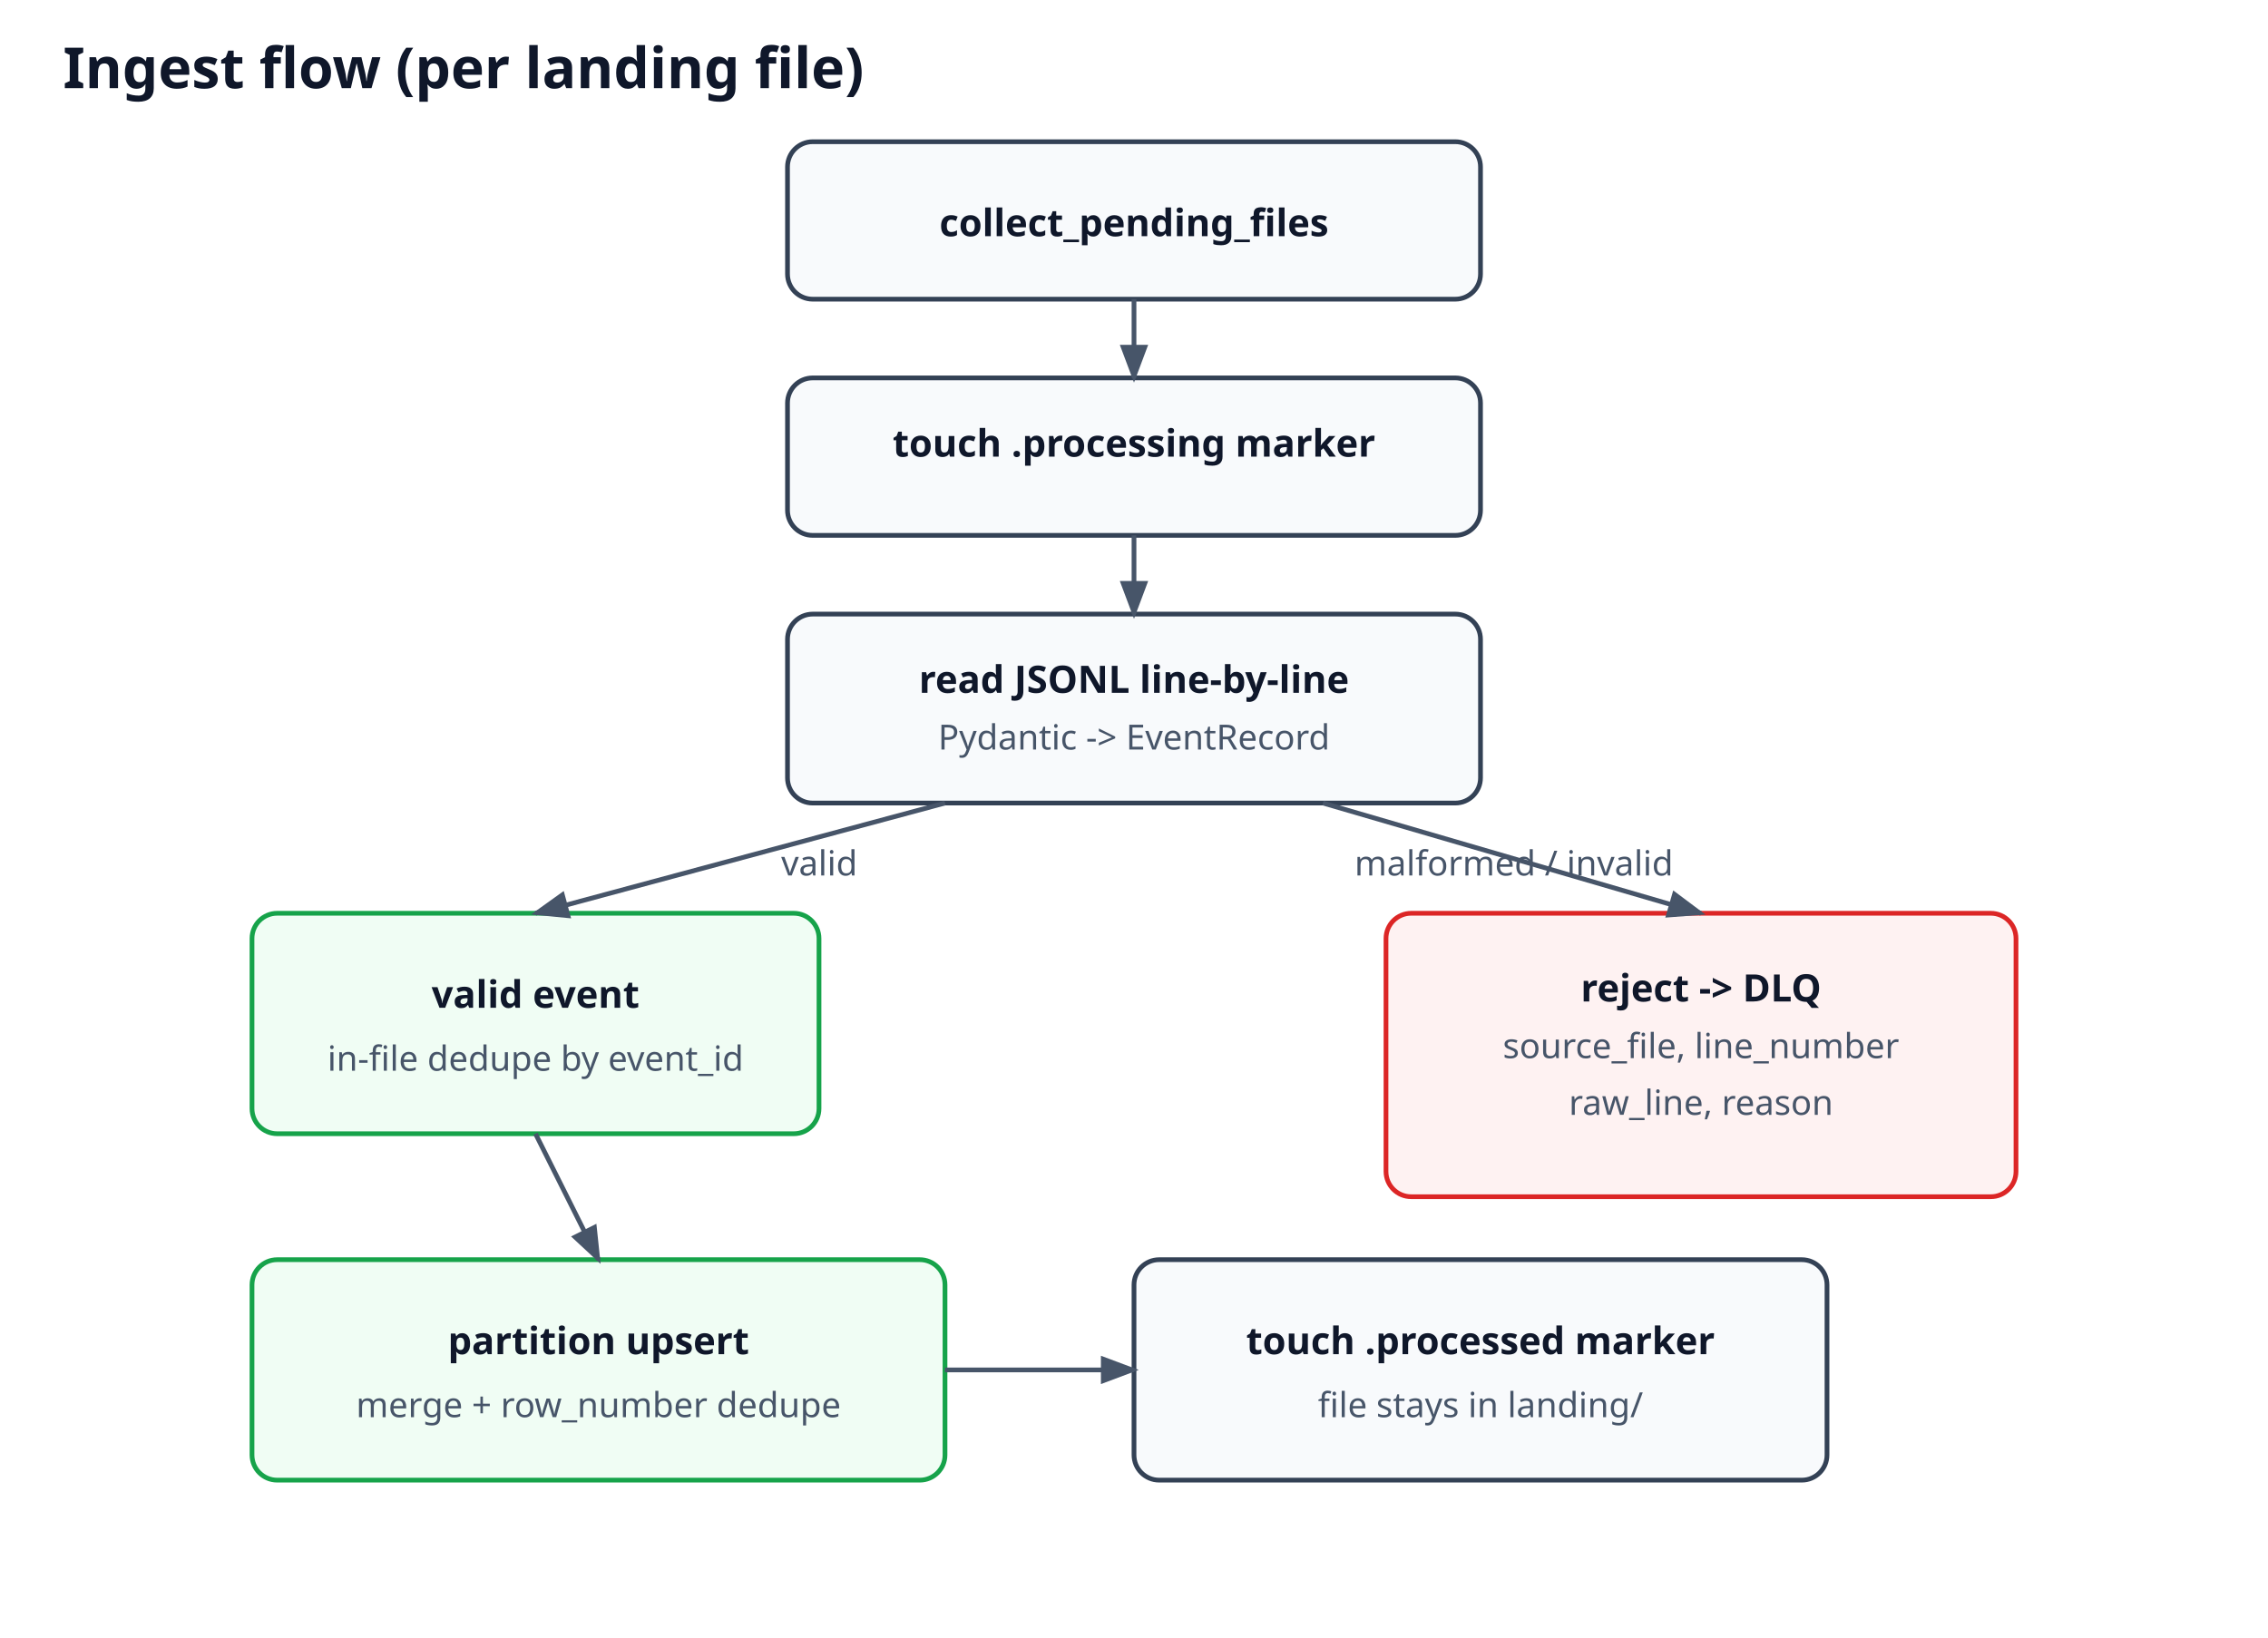
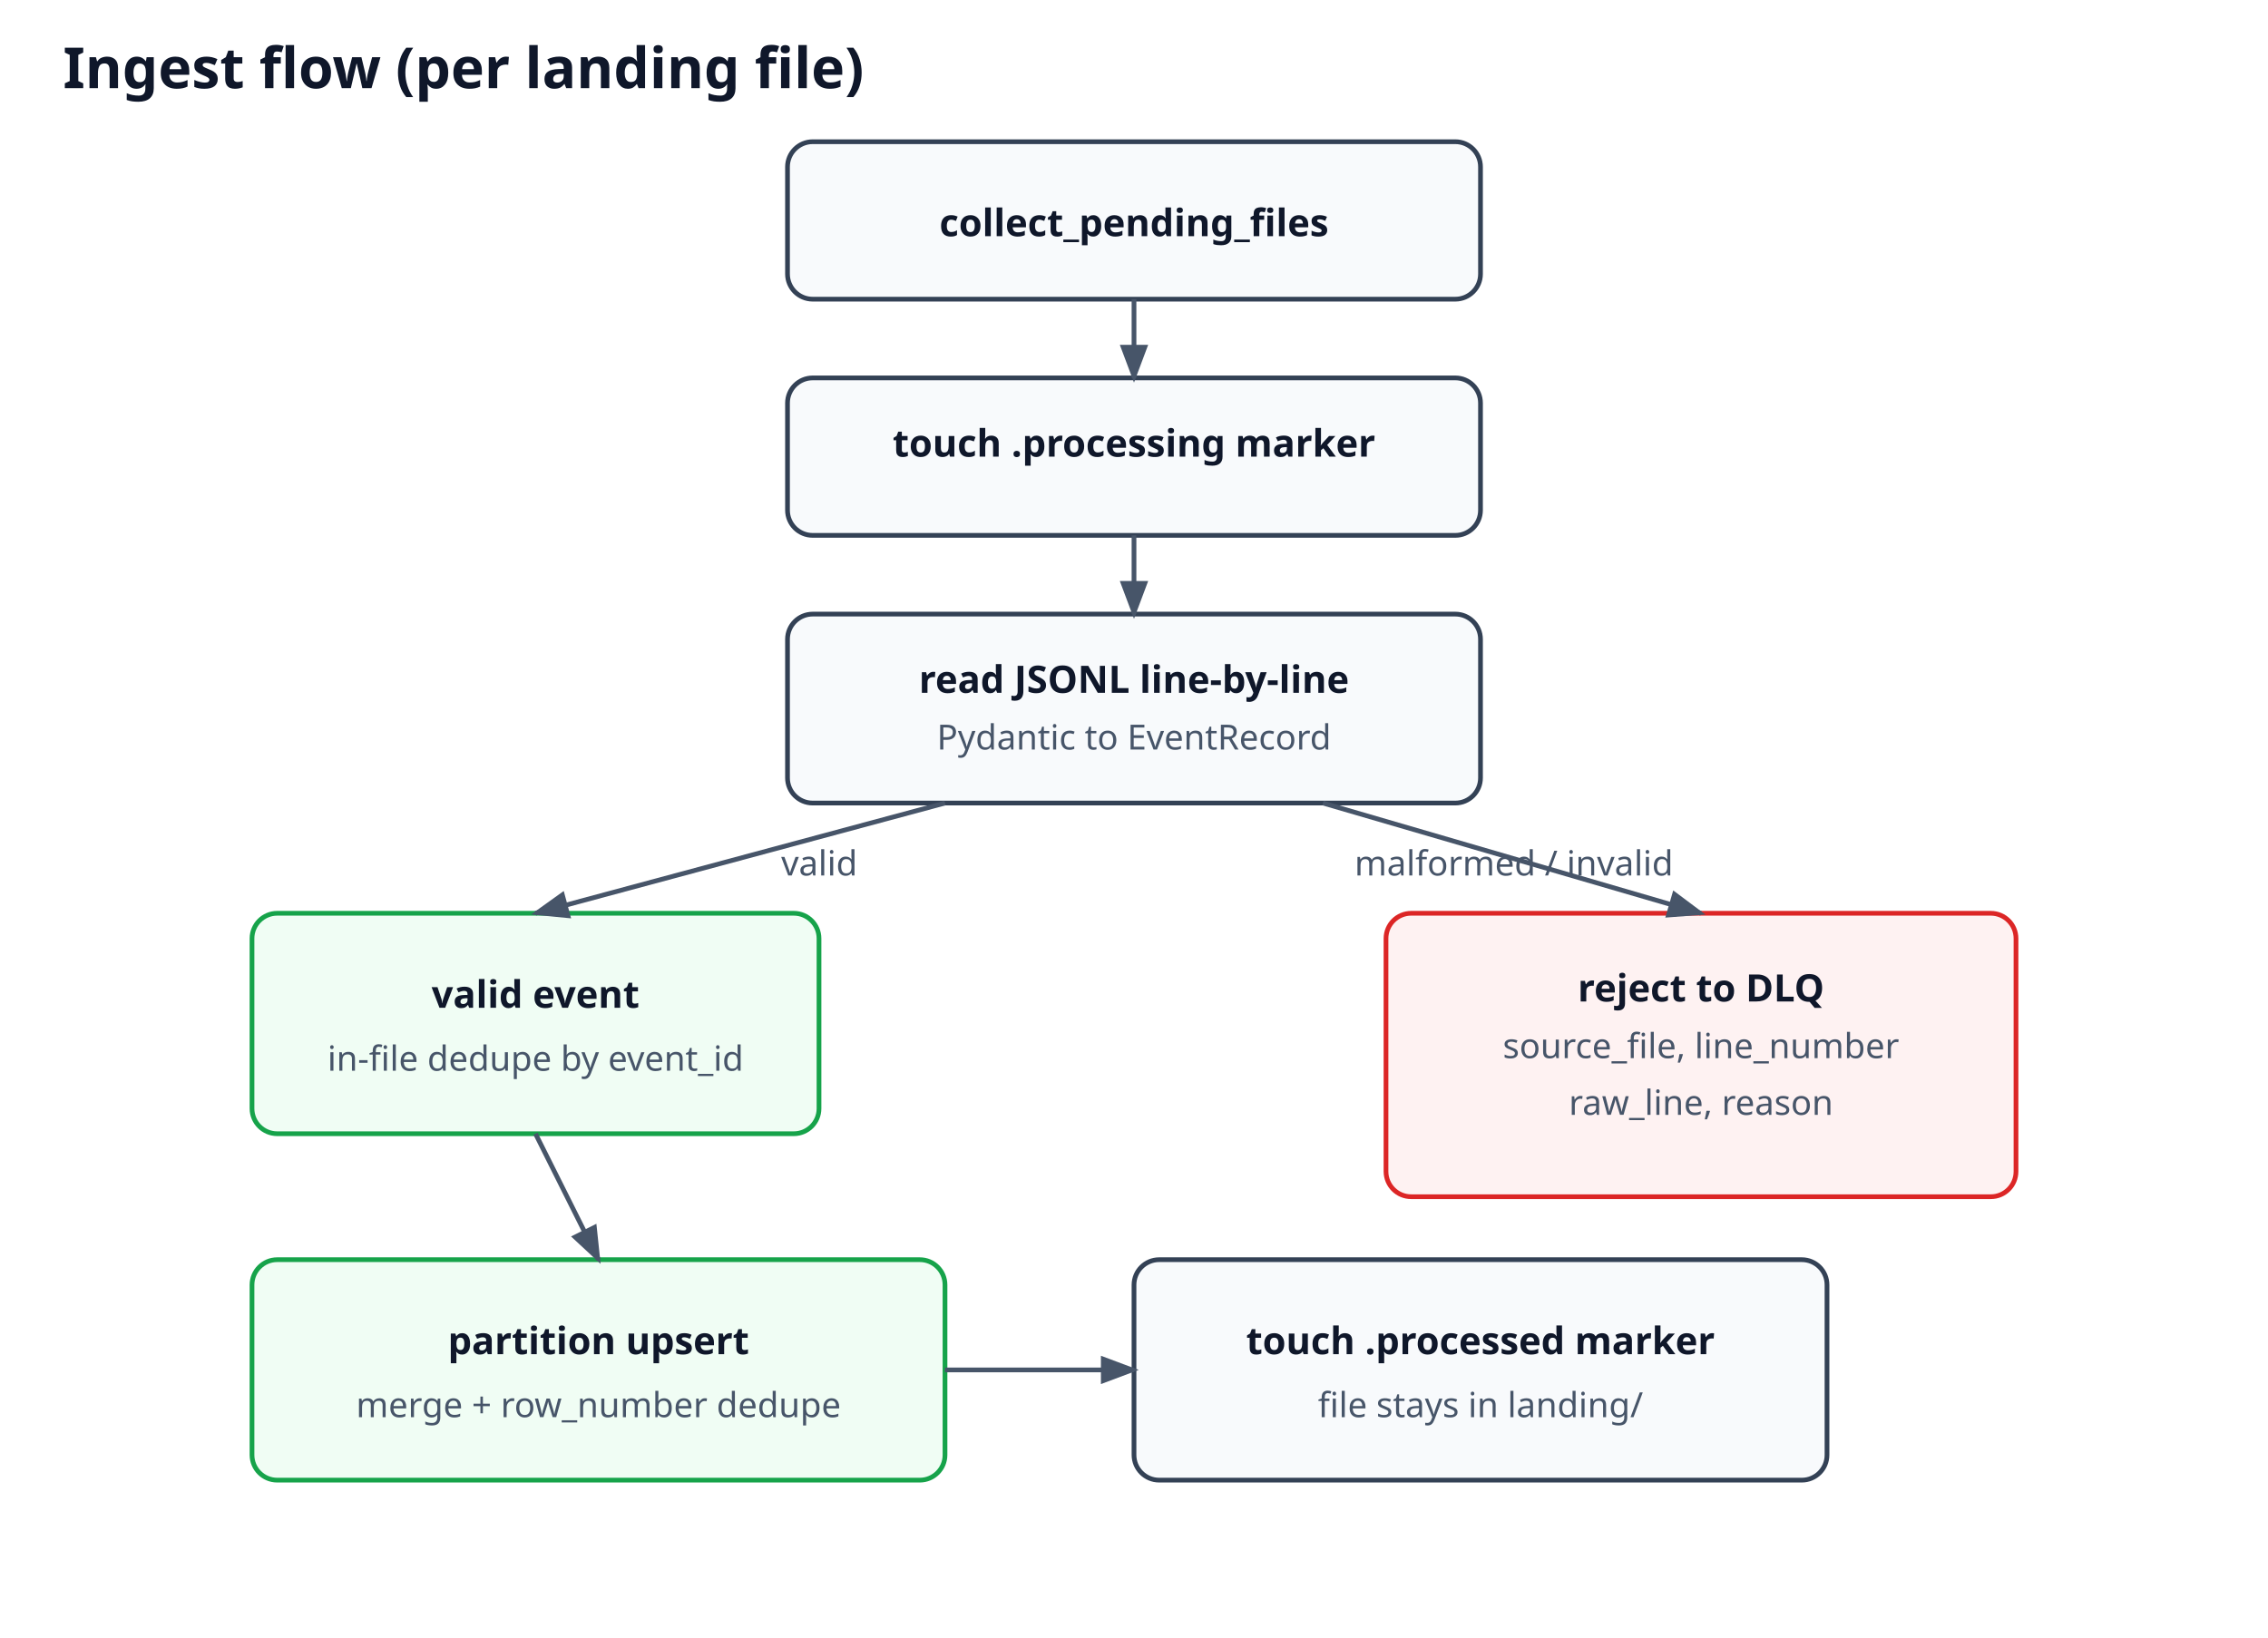
<svg xmlns="http://www.w3.org/2000/svg" viewBox="0 0 720 520" font-family="Segoe UI, system-ui, sans-serif">
  <defs>
    <marker id="arrow" markerWidth="8" markerHeight="8" refX="7" refY="3" orient="auto">
      <path d="M0,0 L8,3 L0,6 Z" fill="#475569" />
    </marker>
    <style>
      .title { font-size: 18px; font-weight: 700; fill: #0f172a; }
      .step { fill: #f8fafc; stroke: #334155; stroke-width: 1.5; rx: 8; }
      .decision { fill: #fff7ed; stroke: #ea580c; stroke-width: 1.5; }
      .ok { fill: #f0fdf4; stroke: #16a34a; }
      .bad { fill: #fef2f2; stroke: #dc2626; }
      .label { font-size: 12px; fill: #0f172a; font-weight: 600; }
      .sub { font-size: 11px; fill: #475569; }
      .line { stroke: #475569; stroke-width: 1.5; fill: none; marker-end: url(#arrow); }
    </style>
  </defs>
  <text x="20" y="28" class="title">Ingest flow (per landing file)</text>
  <rect x="250" y="45" width="220" height="50" class="step" />
  <text x="360" y="75" text-anchor="middle" class="label">collect_pending_files</text>
  <rect x="250" y="120" width="220" height="50" class="step" />
  <text x="360" y="145" text-anchor="middle" class="label">touch .processing marker</text>
  <rect x="250" y="195" width="220" height="60" class="step" />
  <text x="360" y="220" text-anchor="middle" class="label">read JSONL line-by-line</text>
-   <text x="360" y="238" text-anchor="middle" class="sub">Pydantic -&gt; EventRecord</text>
+   <text x="360" y="238" text-anchor="middle" class="sub">Pydantic to EventRecord</text>
  <rect x="80" y="290" width="180" height="70" class="step ok" />
  <text x="170" y="320" text-anchor="middle" class="label">valid event</text>
  <text x="170" y="340" text-anchor="middle" class="sub">in-file dedupe by event_id</text>
  <rect x="440" y="290" width="200" height="90" class="step bad" />
-   <text x="540" y="318" text-anchor="middle" class="label">reject -&gt; DLQ</text>
+   <text x="540" y="318" text-anchor="middle" class="label">reject to DLQ</text>
  <text x="540" y="336" text-anchor="middle" class="sub">source_file, line_number</text>
  <text x="540" y="354" text-anchor="middle" class="sub">raw_line, reason</text>
  <rect x="80" y="400" width="220" height="70" class="step ok" />
  <text x="190" y="430" text-anchor="middle" class="label">partition upsert</text>
  <text x="190" y="450" text-anchor="middle" class="sub">merge + row_number dedupe</text>
  <rect x="360" y="400" width="220" height="70" class="step" />
  <text x="470" y="430" text-anchor="middle" class="label">touch .processed marker</text>
  <text x="470" y="450" text-anchor="middle" class="sub">file stays in landing/</text>
  <path d="M360 95 L360 120" class="line" />
  <path d="M360 170 L360 195" class="line" />
  <path d="M300 255 L170 290" class="line" />
  <path d="M420 255 L540 290" class="line" />
  <path d="M170 360 L190 400" class="line" />
  <path d="M300 435 L360 435" class="line" />
  <text x="248" y="278" class="sub">valid</text>
  <text x="430" y="278" class="sub">malformed / invalid</text>
</svg>
